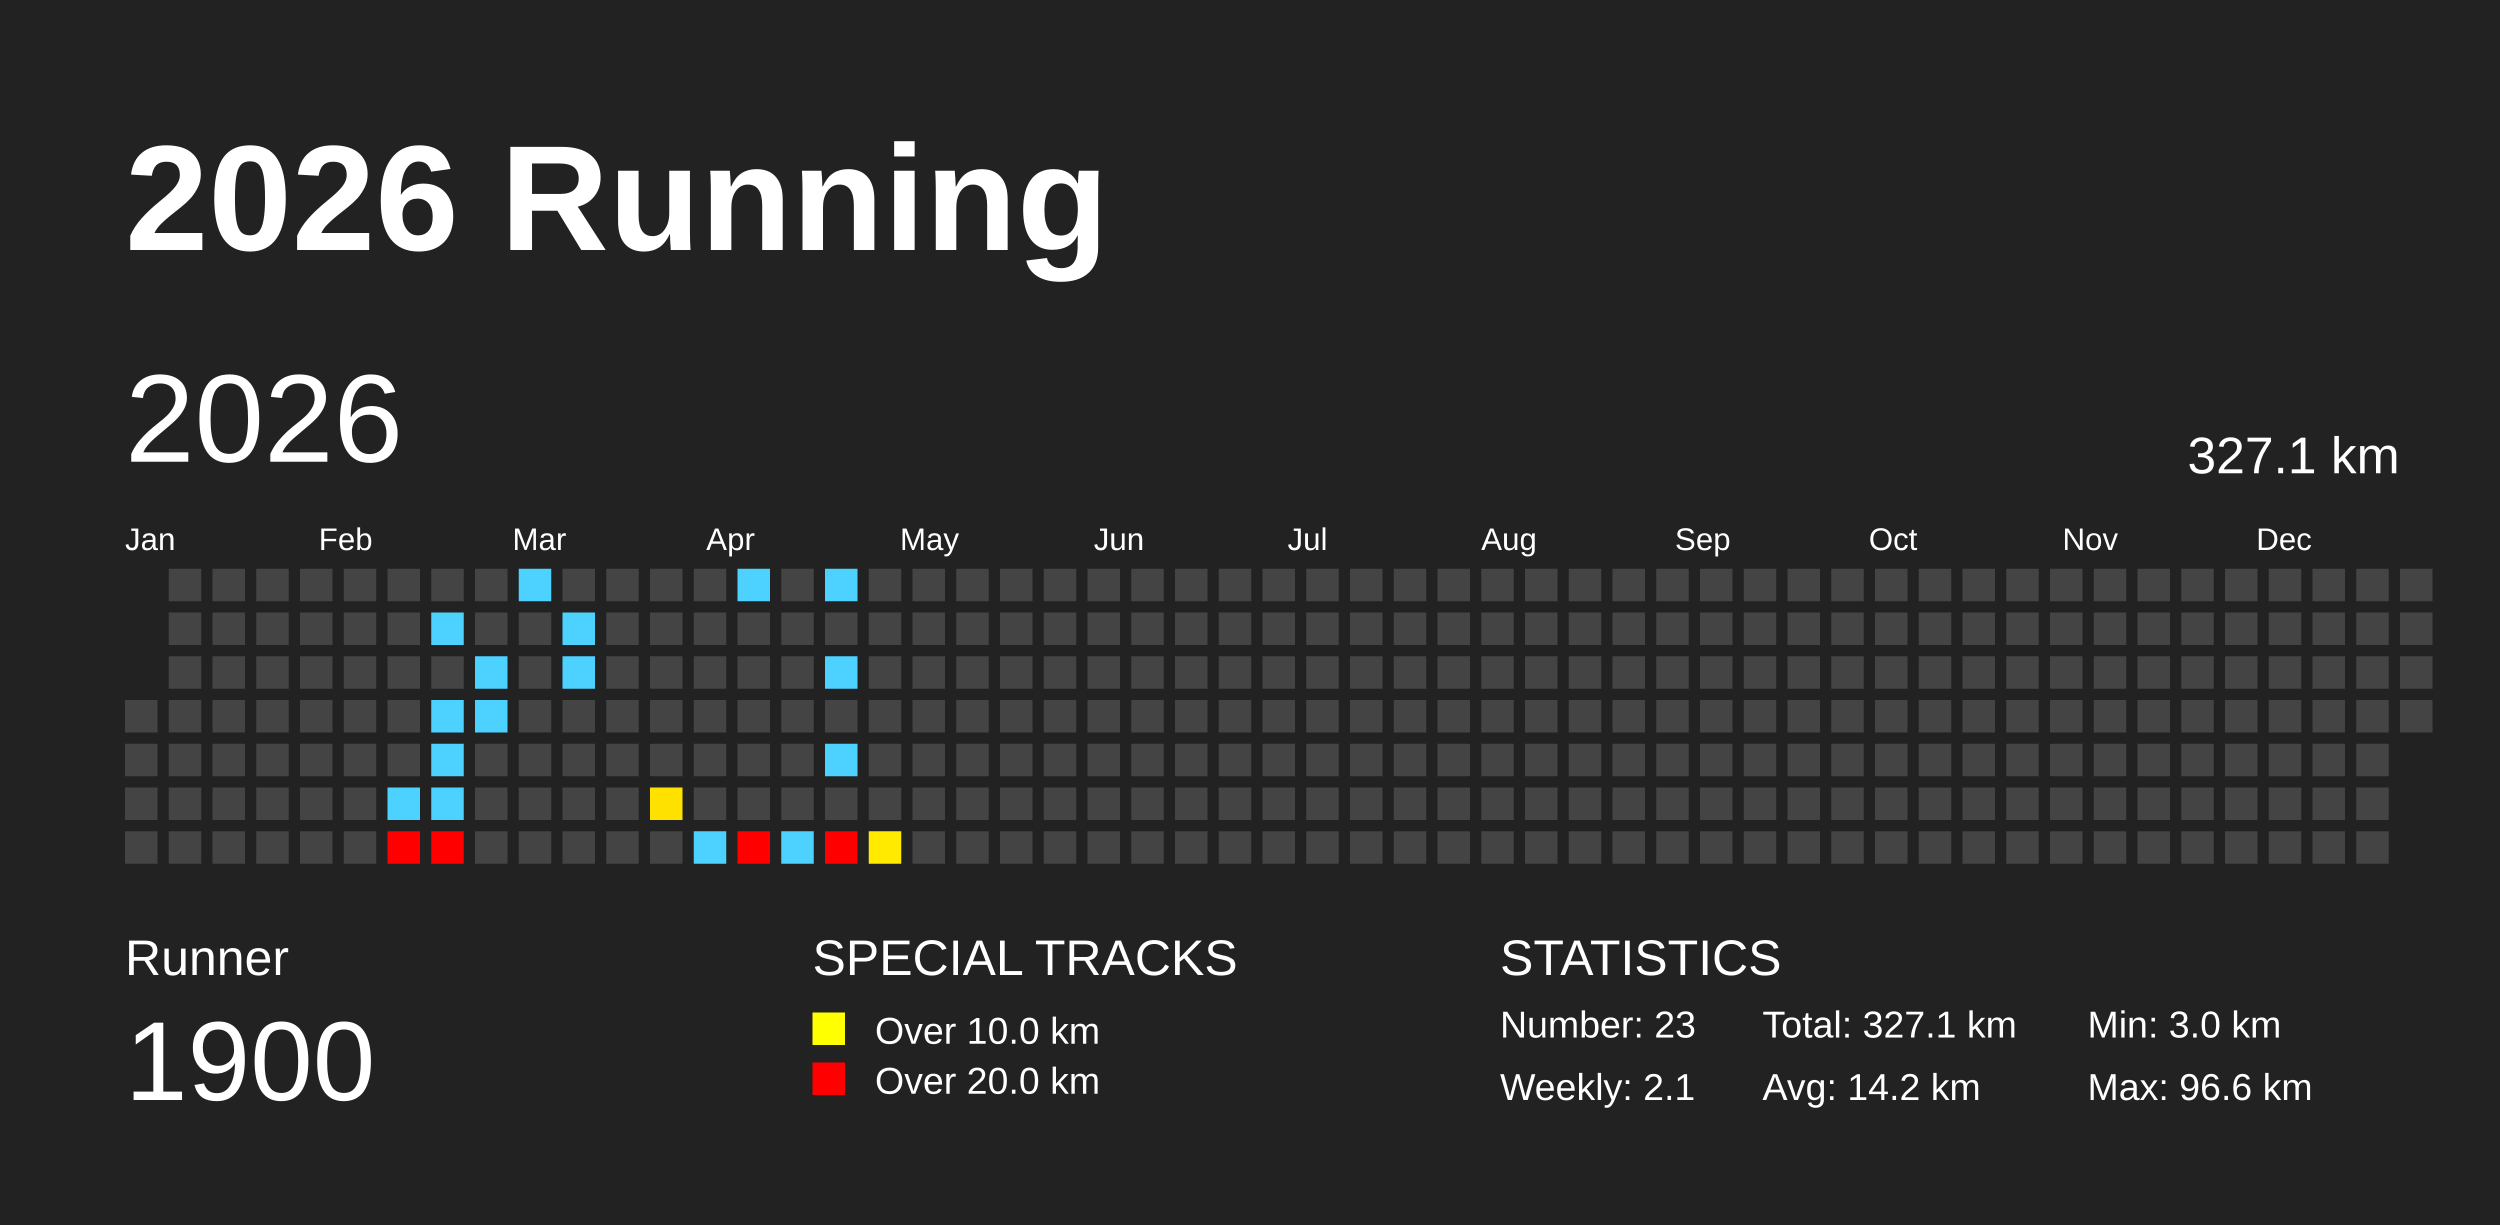
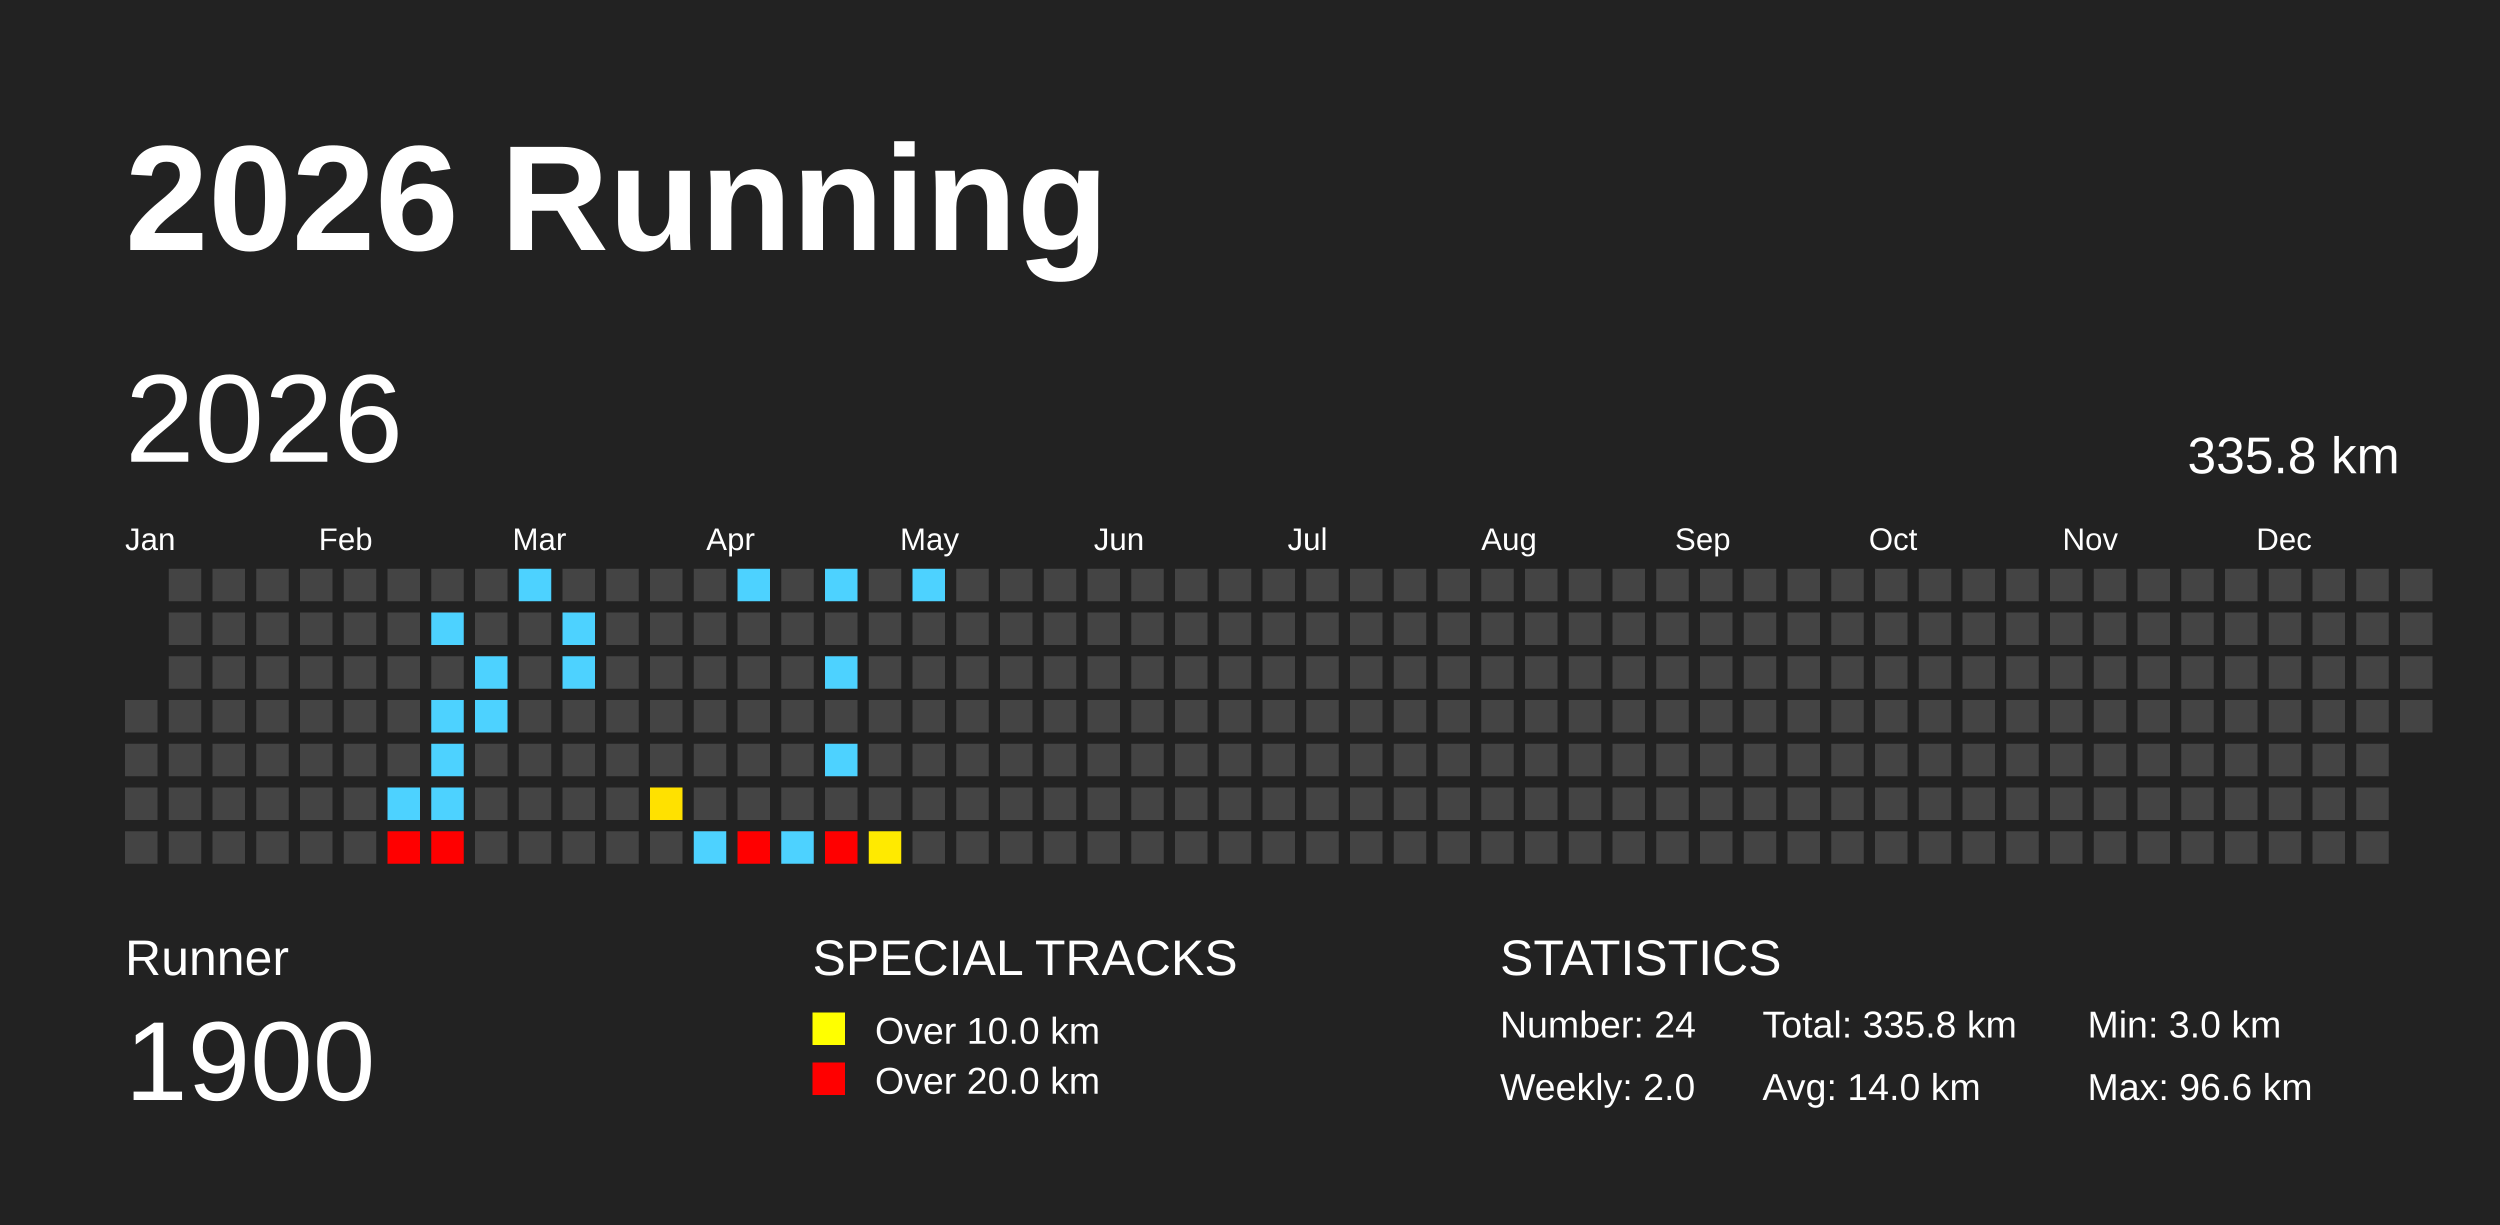
<svg xmlns="http://www.w3.org/2000/svg" baseProfile="full" height="98mm" version="1.1" viewBox="0,0,200,98" width="200mm">
  <defs />
  <rect fill="#222222" height="98" width="200" x="0" y="0" />
  <text fill="#FFFFFF" style="font-size:12px; font-family:Arial; font-weight:bold;" x="10" y="20">2026 Running</text>
  <text fill="#FFFFFF" style="font-size:4px; font-family:Arial" x="10" y="78">Runner</text>
  <text fill="#FFFFFF" style="font-size:9px; font-family:Arial" x="10" y="88">1900</text>
  <text fill="#FFFFFF" style="font-size:4px; font-family:Arial" x="65" y="78">SPECIAL TRACKS</text>
  <rect fill="yellow" height="2.6" width="2.6" x="65" y="81" />
  <text fill="#FFFFFF" style="font-size:3px; font-family:Arial" x="70" y="83.5">Over 10.0 km</text>
  <rect fill="red" height="2.6" width="2.6" x="65" y="85" />
  <text fill="#FFFFFF" style="font-size:3px; font-family:Arial" x="70" y="87.5">Over 20.0 km</text>
  <text fill="#FFFFFF" style="font-size:4px; font-family:Arial" x="120" y="78">STATISTICS</text>
-   <text fill="#FFFFFF" style="font-size:3px; font-family:Arial" x="120" y="83">Number: 23</text>
-   <text fill="#FFFFFF" style="font-size:3px; font-family:Arial" x="120" y="88">Weekly: 2.1</text>
-   <text fill="#FFFFFF" style="font-size:3px; font-family:Arial" x="141" y="83">Total: 327.1 km</text>
-   <text fill="#FFFFFF" style="font-size:3px; font-family:Arial" x="141" y="88">Avg: 14.2 km</text>
+   <text fill="#FFFFFF" style="font-size:3px; font-family:Arial" x="120" y="83">Number: 24</text>
+   <text fill="#FFFFFF" style="font-size:3px; font-family:Arial" x="120" y="88">Weekly: 2.0</text>
+   <text fill="#FFFFFF" style="font-size:3px; font-family:Arial" x="141" y="83">Total: 335.8 km</text>
+   <text fill="#FFFFFF" style="font-size:3px; font-family:Arial" x="141" y="88">Avg: 14.0 km</text>
  <text fill="#FFFFFF" style="font-size:3px; font-family:Arial" x="167" y="83">Min: 3.0 km</text>
  <text fill="#FFFFFF" style="font-size:3px; font-family:Arial" x="167" y="88">Max: 96.6 km</text>
  <text dominant-baseline="hanging" fill="#FFFFFF" style="font-size:10.0px; font-family:Arial;" x="10" y="30">2026</text>
-   <text dominant-baseline="hanging" fill="#FFFFFF" style="font-size:4.125px; font-family:Arial;" x="175" y="35">327.1 km</text>
+   <text dominant-baseline="hanging" fill="#FFFFFF" style="font-size:4.125px; font-family:Arial;" x="175" y="35">335.8 km</text>
  <text fill="#FFFFFF" style="font-size:2.5px; font-family:Arial" x="10.0" y="44">Jan</text>
  <text fill="#FFFFFF" style="font-size:2.5px; font-family:Arial" x="25.5" y="44">Feb</text>
  <text fill="#FFFFFF" style="font-size:2.5px; font-family:Arial" x="41.0" y="44">Mar</text>
  <text fill="#FFFFFF" style="font-size:2.5px; font-family:Arial" x="56.5" y="44">Apr</text>
  <text fill="#FFFFFF" style="font-size:2.5px; font-family:Arial" x="72.0" y="44">May</text>
  <text fill="#FFFFFF" style="font-size:2.5px; font-family:Arial" x="87.5" y="44">Jun</text>
  <text fill="#FFFFFF" style="font-size:2.5px; font-family:Arial" x="103.0" y="44">Jul</text>
  <text fill="#FFFFFF" style="font-size:2.5px; font-family:Arial" x="118.5" y="44">Aug</text>
  <text fill="#FFFFFF" style="font-size:2.5px; font-family:Arial" x="134.0" y="44">Sep</text>
  <text fill="#FFFFFF" style="font-size:2.5px; font-family:Arial" x="149.5" y="44">Oct</text>
  <text fill="#FFFFFF" style="font-size:2.5px; font-family:Arial" x="165.0" y="44">Nov</text>
  <text fill="#FFFFFF" style="font-size:2.5px; font-family:Arial" x="180.5" y="44">Dec</text>
  <rect fill="#444444" height="2.6" width="2.6" x="10.0" y="56.0" />
  <rect fill="#444444" height="2.6" width="2.6" x="10.0" y="59.5" />
  <rect fill="#444444" height="2.6" width="2.6" x="10.0" y="63.0" />
  <rect fill="#444444" height="2.6" width="2.6" x="10.0" y="66.5" />
  <rect fill="#444444" height="2.6" width="2.6" x="13.5" y="45.5" />
  <rect fill="#444444" height="2.6" width="2.6" x="13.5" y="49.0" />
  <rect fill="#444444" height="2.6" width="2.6" x="13.5" y="52.5" />
  <rect fill="#444444" height="2.6" width="2.6" x="13.5" y="56.0" />
  <rect fill="#444444" height="2.6" width="2.6" x="13.5" y="59.5" />
  <rect fill="#444444" height="2.6" width="2.6" x="13.5" y="63.0" />
  <rect fill="#444444" height="2.6" width="2.6" x="13.5" y="66.5" />
  <rect fill="#444444" height="2.6" width="2.6" x="17.0" y="45.5" />
  <rect fill="#444444" height="2.6" width="2.6" x="17.0" y="49.0" />
  <rect fill="#444444" height="2.6" width="2.6" x="17.0" y="52.5" />
  <rect fill="#444444" height="2.6" width="2.6" x="17.0" y="56.0" />
  <rect fill="#444444" height="2.6" width="2.6" x="17.0" y="59.5" />
  <rect fill="#444444" height="2.6" width="2.6" x="17.0" y="63.0" />
  <rect fill="#444444" height="2.6" width="2.6" x="17.0" y="66.5" />
  <rect fill="#444444" height="2.6" width="2.6" x="20.5" y="45.5" />
  <rect fill="#444444" height="2.6" width="2.6" x="20.5" y="49.0" />
  <rect fill="#444444" height="2.6" width="2.6" x="20.5" y="52.5" />
  <rect fill="#444444" height="2.6" width="2.6" x="20.5" y="56.0" />
  <rect fill="#444444" height="2.6" width="2.6" x="20.5" y="59.5" />
  <rect fill="#444444" height="2.6" width="2.6" x="20.5" y="63.0" />
  <rect fill="#444444" height="2.6" width="2.6" x="20.5" y="66.5" />
  <rect fill="#444444" height="2.6" width="2.6" x="24.0" y="45.5" />
  <rect fill="#444444" height="2.6" width="2.6" x="24.0" y="49.0" />
  <rect fill="#444444" height="2.6" width="2.6" x="24.0" y="52.5" />
  <rect fill="#444444" height="2.6" width="2.6" x="24.0" y="56.0" />
  <rect fill="#444444" height="2.6" width="2.6" x="24.0" y="59.5" />
  <rect fill="#444444" height="2.6" width="2.6" x="24.0" y="63.0" />
  <rect fill="#444444" height="2.6" width="2.6" x="24.0" y="66.5" />
  <rect fill="#444444" height="2.6" width="2.6" x="27.5" y="45.5" />
  <rect fill="#444444" height="2.6" width="2.6" x="27.5" y="49.0" />
  <rect fill="#444444" height="2.6" width="2.6" x="27.5" y="52.5" />
  <rect fill="#444444" height="2.6" width="2.6" x="27.5" y="56.0" />
  <rect fill="#444444" height="2.6" width="2.6" x="27.5" y="59.5" />
  <rect fill="#444444" height="2.6" width="2.6" x="27.5" y="63.0" />
  <rect fill="#444444" height="2.6" width="2.6" x="27.5" y="66.5" />
  <rect fill="#444444" height="2.6" width="2.6" x="31.0" y="45.5" />
  <rect fill="#444444" height="2.6" width="2.6" x="31.0" y="49.0" />
  <rect fill="#444444" height="2.6" width="2.6" x="31.0" y="52.5" />
  <rect fill="#444444" height="2.6" width="2.6" x="31.0" y="56.0" />
  <rect fill="#444444" height="2.6" width="2.6" x="31.0" y="59.5" />
  <rect fill="#4dd2ff" height="2.6" width="2.6" x="31.0" y="63.0" />
  <rect fill="red" height="2.6" width="2.6" x="31.0" y="66.5" />
  <rect fill="#444444" height="2.6" width="2.6" x="34.5" y="45.5" />
  <rect fill="#4dd2ff" height="2.6" width="2.6" x="34.5" y="49.0" />
  <rect fill="#444444" height="2.6" width="2.6" x="34.5" y="52.5" />
  <rect fill="#4dd2ff" height="2.6" width="2.6" x="34.5" y="56.0" />
  <rect fill="#4dd2ff" height="2.6" width="2.6" x="34.5" y="59.5" />
  <rect fill="#4dd2ff" height="2.6" width="2.6" x="34.5" y="63.0" />
  <rect fill="red" height="2.6" width="2.6" x="34.5" y="66.5" />
  <rect fill="#444444" height="2.6" width="2.6" x="38.0" y="45.5" />
  <rect fill="#444444" height="2.6" width="2.6" x="38.0" y="49.0" />
  <rect fill="#4dd2ff" height="2.6" width="2.6" x="38.0" y="52.5" />
  <rect fill="#4dd2ff" height="2.6" width="2.6" x="38.0" y="56.0" />
  <rect fill="#444444" height="2.6" width="2.6" x="38.0" y="59.5" />
  <rect fill="#444444" height="2.6" width="2.6" x="38.0" y="63.0" />
  <rect fill="#444444" height="2.6" width="2.6" x="38.0" y="66.5" />
  <rect fill="#4dd2ff" height="2.6" width="2.6" x="41.5" y="45.5" />
  <rect fill="#444444" height="2.6" width="2.6" x="41.5" y="49.0" />
  <rect fill="#444444" height="2.6" width="2.6" x="41.5" y="52.5" />
  <rect fill="#444444" height="2.6" width="2.6" x="41.5" y="56.0" />
  <rect fill="#444444" height="2.6" width="2.6" x="41.5" y="59.5" />
  <rect fill="#444444" height="2.6" width="2.6" x="41.5" y="63.0" />
  <rect fill="#444444" height="2.6" width="2.6" x="41.5" y="66.5" />
  <rect fill="#444444" height="2.6" width="2.6" x="45.0" y="45.5" />
  <rect fill="#4dd2ff" height="2.6" width="2.6" x="45.0" y="49.0" />
  <rect fill="#4dd2ff" height="2.6" width="2.6" x="45.0" y="52.5" />
  <rect fill="#444444" height="2.6" width="2.6" x="45.0" y="56.0" />
  <rect fill="#444444" height="2.6" width="2.6" x="45.0" y="59.5" />
  <rect fill="#444444" height="2.6" width="2.6" x="45.0" y="63.0" />
  <rect fill="#444444" height="2.6" width="2.6" x="45.0" y="66.5" />
  <rect fill="#444444" height="2.6" width="2.6" x="48.5" y="45.5" />
  <rect fill="#444444" height="2.6" width="2.6" x="48.5" y="49.0" />
  <rect fill="#444444" height="2.6" width="2.6" x="48.5" y="52.5" />
  <rect fill="#444444" height="2.6" width="2.6" x="48.5" y="56.0" />
  <rect fill="#444444" height="2.6" width="2.6" x="48.5" y="59.5" />
  <rect fill="#444444" height="2.6" width="2.6" x="48.5" y="63.0" />
  <rect fill="#444444" height="2.6" width="2.6" x="48.5" y="66.5" />
  <rect fill="#444444" height="2.6" width="2.6" x="52.0" y="45.5" />
  <rect fill="#444444" height="2.6" width="2.6" x="52.0" y="49.0" />
  <rect fill="#444444" height="2.6" width="2.6" x="52.0" y="52.5" />
  <rect fill="#444444" height="2.6" width="2.6" x="52.0" y="56.0" />
  <rect fill="#444444" height="2.6" width="2.6" x="52.0" y="59.5" />
  <rect fill="#ffe100" height="2.6" width="2.6" x="52.0" y="63.0" />
  <rect fill="#444444" height="2.6" width="2.6" x="52.0" y="66.5" />
  <rect fill="#444444" height="2.6" width="2.6" x="55.5" y="45.5" />
  <rect fill="#444444" height="2.6" width="2.6" x="55.5" y="49.0" />
  <rect fill="#444444" height="2.6" width="2.6" x="55.5" y="52.5" />
  <rect fill="#444444" height="2.6" width="2.6" x="55.5" y="56.0" />
  <rect fill="#444444" height="2.6" width="2.6" x="55.5" y="59.5" />
  <rect fill="#444444" height="2.6" width="2.6" x="55.5" y="63.0" />
  <rect fill="#4dd2ff" height="2.6" width="2.6" x="55.5" y="66.5" />
  <rect fill="#4dd2ff" height="2.6" width="2.6" x="59.0" y="45.5" />
  <rect fill="#444444" height="2.6" width="2.6" x="59.0" y="49.0" />
  <rect fill="#444444" height="2.6" width="2.6" x="59.0" y="52.5" />
  <rect fill="#444444" height="2.6" width="2.6" x="59.0" y="56.0" />
  <rect fill="#444444" height="2.6" width="2.6" x="59.0" y="59.5" />
  <rect fill="#444444" height="2.6" width="2.6" x="59.0" y="63.0" />
  <rect fill="red" height="2.6" width="2.6" x="59.0" y="66.5" />
  <rect fill="#444444" height="2.6" width="2.6" x="62.5" y="45.5" />
  <rect fill="#444444" height="2.6" width="2.6" x="62.5" y="49.0" />
  <rect fill="#444444" height="2.6" width="2.6" x="62.5" y="52.5" />
  <rect fill="#444444" height="2.6" width="2.6" x="62.5" y="56.0" />
  <rect fill="#444444" height="2.6" width="2.6" x="62.5" y="59.5" />
  <rect fill="#444444" height="2.6" width="2.6" x="62.5" y="63.0" />
  <rect fill="#4dd2ff" height="2.6" width="2.6" x="62.5" y="66.5" />
  <rect fill="#4dd2ff" height="2.6" width="2.6" x="66.0" y="45.5" />
  <rect fill="#444444" height="2.6" width="2.6" x="66.0" y="49.0" />
  <rect fill="#4dd2ff" height="2.6" width="2.6" x="66.0" y="52.5" />
  <rect fill="#444444" height="2.6" width="2.6" x="66.0" y="56.0" />
  <rect fill="#4dd2ff" height="2.6" width="2.6" x="66.0" y="59.5" />
  <rect fill="#444444" height="2.6" width="2.6" x="66.0" y="63.0" />
  <rect fill="red" height="2.6" width="2.6" x="66.0" y="66.5" />
  <rect fill="#444444" height="2.6" width="2.6" x="69.5" y="45.5" />
  <rect fill="#444444" height="2.6" width="2.6" x="69.5" y="49.0" />
  <rect fill="#444444" height="2.6" width="2.6" x="69.5" y="52.5" />
  <rect fill="#444444" height="2.6" width="2.6" x="69.5" y="56.0" />
  <rect fill="#444444" height="2.6" width="2.6" x="69.5" y="59.5" />
  <rect fill="#444444" height="2.6" width="2.6" x="69.5" y="63.0" />
  <rect fill="#ffea00" height="2.6" width="2.6" x="69.5" y="66.5" />
-   <rect fill="#444444" height="2.6" width="2.6" x="73.0" y="45.5" />
+   <rect fill="#4dd2ff" height="2.6" width="2.6" x="73.0" y="45.5" />
  <rect fill="#444444" height="2.6" width="2.6" x="73.0" y="49.0" />
  <rect fill="#444444" height="2.6" width="2.6" x="73.0" y="52.5" />
  <rect fill="#444444" height="2.6" width="2.6" x="73.0" y="56.0" />
  <rect fill="#444444" height="2.6" width="2.6" x="73.0" y="59.5" />
  <rect fill="#444444" height="2.6" width="2.6" x="73.0" y="63.0" />
  <rect fill="#444444" height="2.6" width="2.6" x="73.0" y="66.5" />
  <rect fill="#444444" height="2.6" width="2.6" x="76.5" y="45.5" />
  <rect fill="#444444" height="2.6" width="2.6" x="76.5" y="49.0" />
  <rect fill="#444444" height="2.6" width="2.6" x="76.5" y="52.5" />
  <rect fill="#444444" height="2.6" width="2.6" x="76.5" y="56.0" />
  <rect fill="#444444" height="2.6" width="2.6" x="76.5" y="59.5" />
  <rect fill="#444444" height="2.6" width="2.6" x="76.5" y="63.0" />
  <rect fill="#444444" height="2.6" width="2.6" x="76.5" y="66.5" />
  <rect fill="#444444" height="2.6" width="2.6" x="80.0" y="45.5" />
  <rect fill="#444444" height="2.6" width="2.6" x="80.0" y="49.0" />
  <rect fill="#444444" height="2.6" width="2.6" x="80.0" y="52.5" />
  <rect fill="#444444" height="2.6" width="2.6" x="80.0" y="56.0" />
  <rect fill="#444444" height="2.6" width="2.6" x="80.0" y="59.5" />
  <rect fill="#444444" height="2.6" width="2.6" x="80.0" y="63.0" />
  <rect fill="#444444" height="2.6" width="2.6" x="80.0" y="66.5" />
  <rect fill="#444444" height="2.6" width="2.6" x="83.5" y="45.5" />
  <rect fill="#444444" height="2.6" width="2.6" x="83.5" y="49.0" />
  <rect fill="#444444" height="2.6" width="2.6" x="83.5" y="52.5" />
  <rect fill="#444444" height="2.6" width="2.6" x="83.5" y="56.0" />
  <rect fill="#444444" height="2.6" width="2.6" x="83.5" y="59.5" />
  <rect fill="#444444" height="2.6" width="2.6" x="83.5" y="63.0" />
  <rect fill="#444444" height="2.6" width="2.6" x="83.5" y="66.5" />
  <rect fill="#444444" height="2.6" width="2.6" x="87.0" y="45.5" />
  <rect fill="#444444" height="2.6" width="2.6" x="87.0" y="49.0" />
  <rect fill="#444444" height="2.6" width="2.6" x="87.0" y="52.5" />
  <rect fill="#444444" height="2.6" width="2.6" x="87.0" y="56.0" />
  <rect fill="#444444" height="2.6" width="2.6" x="87.0" y="59.5" />
  <rect fill="#444444" height="2.6" width="2.6" x="87.0" y="63.0" />
  <rect fill="#444444" height="2.6" width="2.6" x="87.0" y="66.5" />
  <rect fill="#444444" height="2.6" width="2.6" x="90.5" y="45.5" />
  <rect fill="#444444" height="2.6" width="2.6" x="90.5" y="49.0" />
  <rect fill="#444444" height="2.6" width="2.6" x="90.5" y="52.5" />
  <rect fill="#444444" height="2.6" width="2.6" x="90.5" y="56.0" />
  <rect fill="#444444" height="2.6" width="2.6" x="90.5" y="59.5" />
  <rect fill="#444444" height="2.6" width="2.6" x="90.5" y="63.0" />
  <rect fill="#444444" height="2.6" width="2.6" x="90.5" y="66.5" />
  <rect fill="#444444" height="2.6" width="2.6" x="94.0" y="45.5" />
  <rect fill="#444444" height="2.6" width="2.6" x="94.0" y="49.0" />
  <rect fill="#444444" height="2.6" width="2.6" x="94.0" y="52.5" />
  <rect fill="#444444" height="2.6" width="2.6" x="94.0" y="56.0" />
  <rect fill="#444444" height="2.6" width="2.6" x="94.0" y="59.5" />
  <rect fill="#444444" height="2.6" width="2.6" x="94.0" y="63.0" />
  <rect fill="#444444" height="2.6" width="2.6" x="94.0" y="66.5" />
  <rect fill="#444444" height="2.6" width="2.6" x="97.5" y="45.5" />
  <rect fill="#444444" height="2.6" width="2.6" x="97.5" y="49.0" />
  <rect fill="#444444" height="2.6" width="2.6" x="97.5" y="52.5" />
  <rect fill="#444444" height="2.6" width="2.6" x="97.5" y="56.0" />
  <rect fill="#444444" height="2.6" width="2.6" x="97.5" y="59.5" />
  <rect fill="#444444" height="2.6" width="2.6" x="97.5" y="63.0" />
  <rect fill="#444444" height="2.6" width="2.6" x="97.5" y="66.5" />
  <rect fill="#444444" height="2.6" width="2.6" x="101.0" y="45.5" />
  <rect fill="#444444" height="2.6" width="2.6" x="101.0" y="49.0" />
  <rect fill="#444444" height="2.6" width="2.6" x="101.0" y="52.5" />
  <rect fill="#444444" height="2.6" width="2.6" x="101.0" y="56.0" />
  <rect fill="#444444" height="2.6" width="2.6" x="101.0" y="59.5" />
  <rect fill="#444444" height="2.6" width="2.6" x="101.0" y="63.0" />
  <rect fill="#444444" height="2.6" width="2.6" x="101.0" y="66.5" />
  <rect fill="#444444" height="2.6" width="2.6" x="104.5" y="45.5" />
  <rect fill="#444444" height="2.6" width="2.6" x="104.5" y="49.0" />
  <rect fill="#444444" height="2.6" width="2.6" x="104.5" y="52.5" />
  <rect fill="#444444" height="2.6" width="2.6" x="104.5" y="56.0" />
  <rect fill="#444444" height="2.6" width="2.6" x="104.5" y="59.5" />
  <rect fill="#444444" height="2.6" width="2.6" x="104.5" y="63.0" />
  <rect fill="#444444" height="2.6" width="2.6" x="104.5" y="66.5" />
  <rect fill="#444444" height="2.6" width="2.6" x="108.0" y="45.5" />
  <rect fill="#444444" height="2.6" width="2.6" x="108.0" y="49.0" />
  <rect fill="#444444" height="2.6" width="2.6" x="108.0" y="52.5" />
  <rect fill="#444444" height="2.6" width="2.6" x="108.0" y="56.0" />
  <rect fill="#444444" height="2.6" width="2.6" x="108.0" y="59.5" />
  <rect fill="#444444" height="2.6" width="2.6" x="108.0" y="63.0" />
  <rect fill="#444444" height="2.6" width="2.6" x="108.0" y="66.5" />
  <rect fill="#444444" height="2.6" width="2.6" x="111.5" y="45.5" />
  <rect fill="#444444" height="2.6" width="2.6" x="111.5" y="49.0" />
  <rect fill="#444444" height="2.6" width="2.6" x="111.5" y="52.5" />
  <rect fill="#444444" height="2.6" width="2.6" x="111.5" y="56.0" />
  <rect fill="#444444" height="2.6" width="2.6" x="111.5" y="59.5" />
  <rect fill="#444444" height="2.6" width="2.6" x="111.5" y="63.0" />
  <rect fill="#444444" height="2.6" width="2.6" x="111.5" y="66.5" />
  <rect fill="#444444" height="2.6" width="2.6" x="115.0" y="45.5" />
  <rect fill="#444444" height="2.6" width="2.6" x="115.0" y="49.0" />
  <rect fill="#444444" height="2.6" width="2.6" x="115.0" y="52.5" />
  <rect fill="#444444" height="2.6" width="2.6" x="115.0" y="56.0" />
  <rect fill="#444444" height="2.6" width="2.6" x="115.0" y="59.5" />
  <rect fill="#444444" height="2.6" width="2.6" x="115.0" y="63.0" />
  <rect fill="#444444" height="2.6" width="2.6" x="115.0" y="66.5" />
  <rect fill="#444444" height="2.6" width="2.6" x="118.5" y="45.5" />
  <rect fill="#444444" height="2.6" width="2.6" x="118.5" y="49.0" />
  <rect fill="#444444" height="2.6" width="2.6" x="118.5" y="52.5" />
  <rect fill="#444444" height="2.6" width="2.6" x="118.5" y="56.0" />
  <rect fill="#444444" height="2.6" width="2.6" x="118.5" y="59.5" />
  <rect fill="#444444" height="2.6" width="2.6" x="118.5" y="63.0" />
  <rect fill="#444444" height="2.6" width="2.6" x="118.5" y="66.5" />
  <rect fill="#444444" height="2.6" width="2.6" x="122.0" y="45.5" />
  <rect fill="#444444" height="2.6" width="2.6" x="122.0" y="49.0" />
  <rect fill="#444444" height="2.6" width="2.6" x="122.0" y="52.5" />
  <rect fill="#444444" height="2.6" width="2.6" x="122.0" y="56.0" />
  <rect fill="#444444" height="2.6" width="2.6" x="122.0" y="59.5" />
  <rect fill="#444444" height="2.6" width="2.6" x="122.0" y="63.0" />
  <rect fill="#444444" height="2.6" width="2.6" x="122.0" y="66.5" />
  <rect fill="#444444" height="2.6" width="2.6" x="125.5" y="45.5" />
  <rect fill="#444444" height="2.6" width="2.6" x="125.5" y="49.0" />
  <rect fill="#444444" height="2.6" width="2.6" x="125.5" y="52.5" />
  <rect fill="#444444" height="2.6" width="2.6" x="125.5" y="56.0" />
  <rect fill="#444444" height="2.6" width="2.6" x="125.5" y="59.5" />
  <rect fill="#444444" height="2.6" width="2.6" x="125.5" y="63.0" />
  <rect fill="#444444" height="2.6" width="2.6" x="125.5" y="66.5" />
  <rect fill="#444444" height="2.6" width="2.6" x="129.0" y="45.5" />
  <rect fill="#444444" height="2.6" width="2.6" x="129.0" y="49.0" />
  <rect fill="#444444" height="2.6" width="2.6" x="129.0" y="52.5" />
  <rect fill="#444444" height="2.6" width="2.6" x="129.0" y="56.0" />
  <rect fill="#444444" height="2.6" width="2.6" x="129.0" y="59.5" />
  <rect fill="#444444" height="2.6" width="2.6" x="129.0" y="63.0" />
  <rect fill="#444444" height="2.6" width="2.6" x="129.0" y="66.5" />
  <rect fill="#444444" height="2.6" width="2.6" x="132.5" y="45.5" />
  <rect fill="#444444" height="2.6" width="2.6" x="132.5" y="49.0" />
  <rect fill="#444444" height="2.6" width="2.6" x="132.5" y="52.5" />
  <rect fill="#444444" height="2.6" width="2.6" x="132.5" y="56.0" />
  <rect fill="#444444" height="2.6" width="2.6" x="132.5" y="59.5" />
  <rect fill="#444444" height="2.6" width="2.6" x="132.5" y="63.0" />
  <rect fill="#444444" height="2.6" width="2.6" x="132.5" y="66.5" />
  <rect fill="#444444" height="2.6" width="2.6" x="136.0" y="45.5" />
  <rect fill="#444444" height="2.6" width="2.6" x="136.0" y="49.0" />
  <rect fill="#444444" height="2.6" width="2.6" x="136.0" y="52.5" />
  <rect fill="#444444" height="2.6" width="2.6" x="136.0" y="56.0" />
  <rect fill="#444444" height="2.6" width="2.6" x="136.0" y="59.5" />
  <rect fill="#444444" height="2.6" width="2.6" x="136.0" y="63.0" />
  <rect fill="#444444" height="2.6" width="2.6" x="136.0" y="66.5" />
  <rect fill="#444444" height="2.6" width="2.6" x="139.5" y="45.5" />
  <rect fill="#444444" height="2.6" width="2.6" x="139.5" y="49.0" />
  <rect fill="#444444" height="2.6" width="2.6" x="139.5" y="52.5" />
  <rect fill="#444444" height="2.6" width="2.6" x="139.5" y="56.0" />
  <rect fill="#444444" height="2.6" width="2.6" x="139.5" y="59.5" />
  <rect fill="#444444" height="2.6" width="2.6" x="139.5" y="63.0" />
  <rect fill="#444444" height="2.6" width="2.6" x="139.5" y="66.5" />
  <rect fill="#444444" height="2.6" width="2.6" x="143.0" y="45.5" />
  <rect fill="#444444" height="2.6" width="2.6" x="143.0" y="49.0" />
  <rect fill="#444444" height="2.6" width="2.6" x="143.0" y="52.5" />
  <rect fill="#444444" height="2.6" width="2.6" x="143.0" y="56.0" />
  <rect fill="#444444" height="2.6" width="2.6" x="143.0" y="59.5" />
  <rect fill="#444444" height="2.6" width="2.6" x="143.0" y="63.0" />
  <rect fill="#444444" height="2.6" width="2.6" x="143.0" y="66.5" />
  <rect fill="#444444" height="2.6" width="2.6" x="146.5" y="45.5" />
  <rect fill="#444444" height="2.6" width="2.6" x="146.5" y="49.0" />
  <rect fill="#444444" height="2.6" width="2.6" x="146.5" y="52.5" />
  <rect fill="#444444" height="2.6" width="2.6" x="146.5" y="56.0" />
  <rect fill="#444444" height="2.6" width="2.6" x="146.5" y="59.5" />
  <rect fill="#444444" height="2.6" width="2.6" x="146.5" y="63.0" />
  <rect fill="#444444" height="2.6" width="2.6" x="146.5" y="66.5" />
  <rect fill="#444444" height="2.6" width="2.6" x="150.0" y="45.5" />
  <rect fill="#444444" height="2.6" width="2.6" x="150.0" y="49.0" />
  <rect fill="#444444" height="2.6" width="2.6" x="150.0" y="52.5" />
  <rect fill="#444444" height="2.6" width="2.6" x="150.0" y="56.0" />
  <rect fill="#444444" height="2.6" width="2.6" x="150.0" y="59.5" />
  <rect fill="#444444" height="2.6" width="2.6" x="150.0" y="63.0" />
  <rect fill="#444444" height="2.6" width="2.6" x="150.0" y="66.5" />
  <rect fill="#444444" height="2.6" width="2.6" x="153.5" y="45.5" />
  <rect fill="#444444" height="2.6" width="2.6" x="153.5" y="49.0" />
  <rect fill="#444444" height="2.6" width="2.6" x="153.5" y="52.5" />
  <rect fill="#444444" height="2.6" width="2.6" x="153.5" y="56.0" />
  <rect fill="#444444" height="2.6" width="2.6" x="153.5" y="59.5" />
  <rect fill="#444444" height="2.6" width="2.6" x="153.5" y="63.0" />
  <rect fill="#444444" height="2.6" width="2.6" x="153.5" y="66.5" />
  <rect fill="#444444" height="2.6" width="2.6" x="157.0" y="45.5" />
  <rect fill="#444444" height="2.6" width="2.6" x="157.0" y="49.0" />
  <rect fill="#444444" height="2.6" width="2.6" x="157.0" y="52.5" />
  <rect fill="#444444" height="2.6" width="2.6" x="157.0" y="56.0" />
  <rect fill="#444444" height="2.6" width="2.6" x="157.0" y="59.5" />
  <rect fill="#444444" height="2.6" width="2.6" x="157.0" y="63.0" />
  <rect fill="#444444" height="2.6" width="2.6" x="157.0" y="66.5" />
  <rect fill="#444444" height="2.6" width="2.6" x="160.5" y="45.5" />
  <rect fill="#444444" height="2.6" width="2.6" x="160.5" y="49.0" />
  <rect fill="#444444" height="2.6" width="2.6" x="160.5" y="52.5" />
  <rect fill="#444444" height="2.6" width="2.6" x="160.5" y="56.0" />
  <rect fill="#444444" height="2.6" width="2.6" x="160.5" y="59.5" />
  <rect fill="#444444" height="2.6" width="2.6" x="160.5" y="63.0" />
  <rect fill="#444444" height="2.6" width="2.6" x="160.5" y="66.5" />
  <rect fill="#444444" height="2.6" width="2.6" x="164.0" y="45.5" />
  <rect fill="#444444" height="2.6" width="2.6" x="164.0" y="49.0" />
  <rect fill="#444444" height="2.6" width="2.6" x="164.0" y="52.5" />
  <rect fill="#444444" height="2.6" width="2.6" x="164.0" y="56.0" />
  <rect fill="#444444" height="2.6" width="2.6" x="164.0" y="59.5" />
  <rect fill="#444444" height="2.6" width="2.6" x="164.0" y="63.0" />
  <rect fill="#444444" height="2.6" width="2.6" x="164.0" y="66.5" />
  <rect fill="#444444" height="2.6" width="2.6" x="167.5" y="45.5" />
  <rect fill="#444444" height="2.6" width="2.6" x="167.5" y="49.0" />
  <rect fill="#444444" height="2.6" width="2.6" x="167.5" y="52.5" />
  <rect fill="#444444" height="2.6" width="2.6" x="167.5" y="56.0" />
  <rect fill="#444444" height="2.6" width="2.6" x="167.5" y="59.5" />
  <rect fill="#444444" height="2.6" width="2.6" x="167.5" y="63.0" />
  <rect fill="#444444" height="2.6" width="2.6" x="167.5" y="66.5" />
  <rect fill="#444444" height="2.6" width="2.6" x="171.0" y="45.5" />
  <rect fill="#444444" height="2.6" width="2.6" x="171.0" y="49.0" />
  <rect fill="#444444" height="2.6" width="2.6" x="171.0" y="52.5" />
  <rect fill="#444444" height="2.6" width="2.6" x="171.0" y="56.0" />
  <rect fill="#444444" height="2.6" width="2.6" x="171.0" y="59.5" />
  <rect fill="#444444" height="2.6" width="2.6" x="171.0" y="63.0" />
  <rect fill="#444444" height="2.6" width="2.6" x="171.0" y="66.5" />
  <rect fill="#444444" height="2.6" width="2.6" x="174.5" y="45.5" />
  <rect fill="#444444" height="2.6" width="2.6" x="174.5" y="49.0" />
  <rect fill="#444444" height="2.6" width="2.6" x="174.5" y="52.5" />
  <rect fill="#444444" height="2.6" width="2.6" x="174.5" y="56.0" />
  <rect fill="#444444" height="2.6" width="2.6" x="174.5" y="59.5" />
  <rect fill="#444444" height="2.6" width="2.6" x="174.5" y="63.0" />
  <rect fill="#444444" height="2.6" width="2.6" x="174.5" y="66.5" />
  <rect fill="#444444" height="2.6" width="2.6" x="178.0" y="45.5" />
  <rect fill="#444444" height="2.6" width="2.6" x="178.0" y="49.0" />
  <rect fill="#444444" height="2.6" width="2.6" x="178.0" y="52.5" />
  <rect fill="#444444" height="2.6" width="2.6" x="178.0" y="56.0" />
  <rect fill="#444444" height="2.6" width="2.6" x="178.0" y="59.5" />
  <rect fill="#444444" height="2.6" width="2.6" x="178.0" y="63.0" />
  <rect fill="#444444" height="2.6" width="2.6" x="178.0" y="66.5" />
  <rect fill="#444444" height="2.6" width="2.6" x="181.5" y="45.5" />
  <rect fill="#444444" height="2.6" width="2.6" x="181.5" y="49.0" />
  <rect fill="#444444" height="2.6" width="2.6" x="181.5" y="52.5" />
  <rect fill="#444444" height="2.6" width="2.6" x="181.5" y="56.0" />
  <rect fill="#444444" height="2.6" width="2.6" x="181.5" y="59.5" />
  <rect fill="#444444" height="2.6" width="2.6" x="181.5" y="63.0" />
  <rect fill="#444444" height="2.6" width="2.6" x="181.5" y="66.5" />
  <rect fill="#444444" height="2.6" width="2.6" x="185.0" y="45.5" />
  <rect fill="#444444" height="2.6" width="2.6" x="185.0" y="49.0" />
  <rect fill="#444444" height="2.6" width="2.6" x="185.0" y="52.5" />
  <rect fill="#444444" height="2.6" width="2.6" x="185.0" y="56.0" />
  <rect fill="#444444" height="2.6" width="2.6" x="185.0" y="59.5" />
  <rect fill="#444444" height="2.6" width="2.6" x="185.0" y="63.0" />
  <rect fill="#444444" height="2.6" width="2.6" x="185.0" y="66.5" />
  <rect fill="#444444" height="2.6" width="2.6" x="188.5" y="45.5" />
  <rect fill="#444444" height="2.6" width="2.6" x="188.5" y="49.0" />
  <rect fill="#444444" height="2.6" width="2.6" x="188.5" y="52.5" />
  <rect fill="#444444" height="2.6" width="2.6" x="188.5" y="56.0" />
  <rect fill="#444444" height="2.6" width="2.6" x="188.5" y="59.5" />
  <rect fill="#444444" height="2.6" width="2.6" x="188.5" y="63.0" />
  <rect fill="#444444" height="2.6" width="2.6" x="188.5" y="66.5" />
  <rect fill="#444444" height="2.6" width="2.6" x="192.0" y="45.5" />
  <rect fill="#444444" height="2.6" width="2.6" x="192.0" y="49.0" />
  <rect fill="#444444" height="2.6" width="2.6" x="192.0" y="52.5" />
  <rect fill="#444444" height="2.6" width="2.6" x="192.0" y="56.0" />
</svg>
